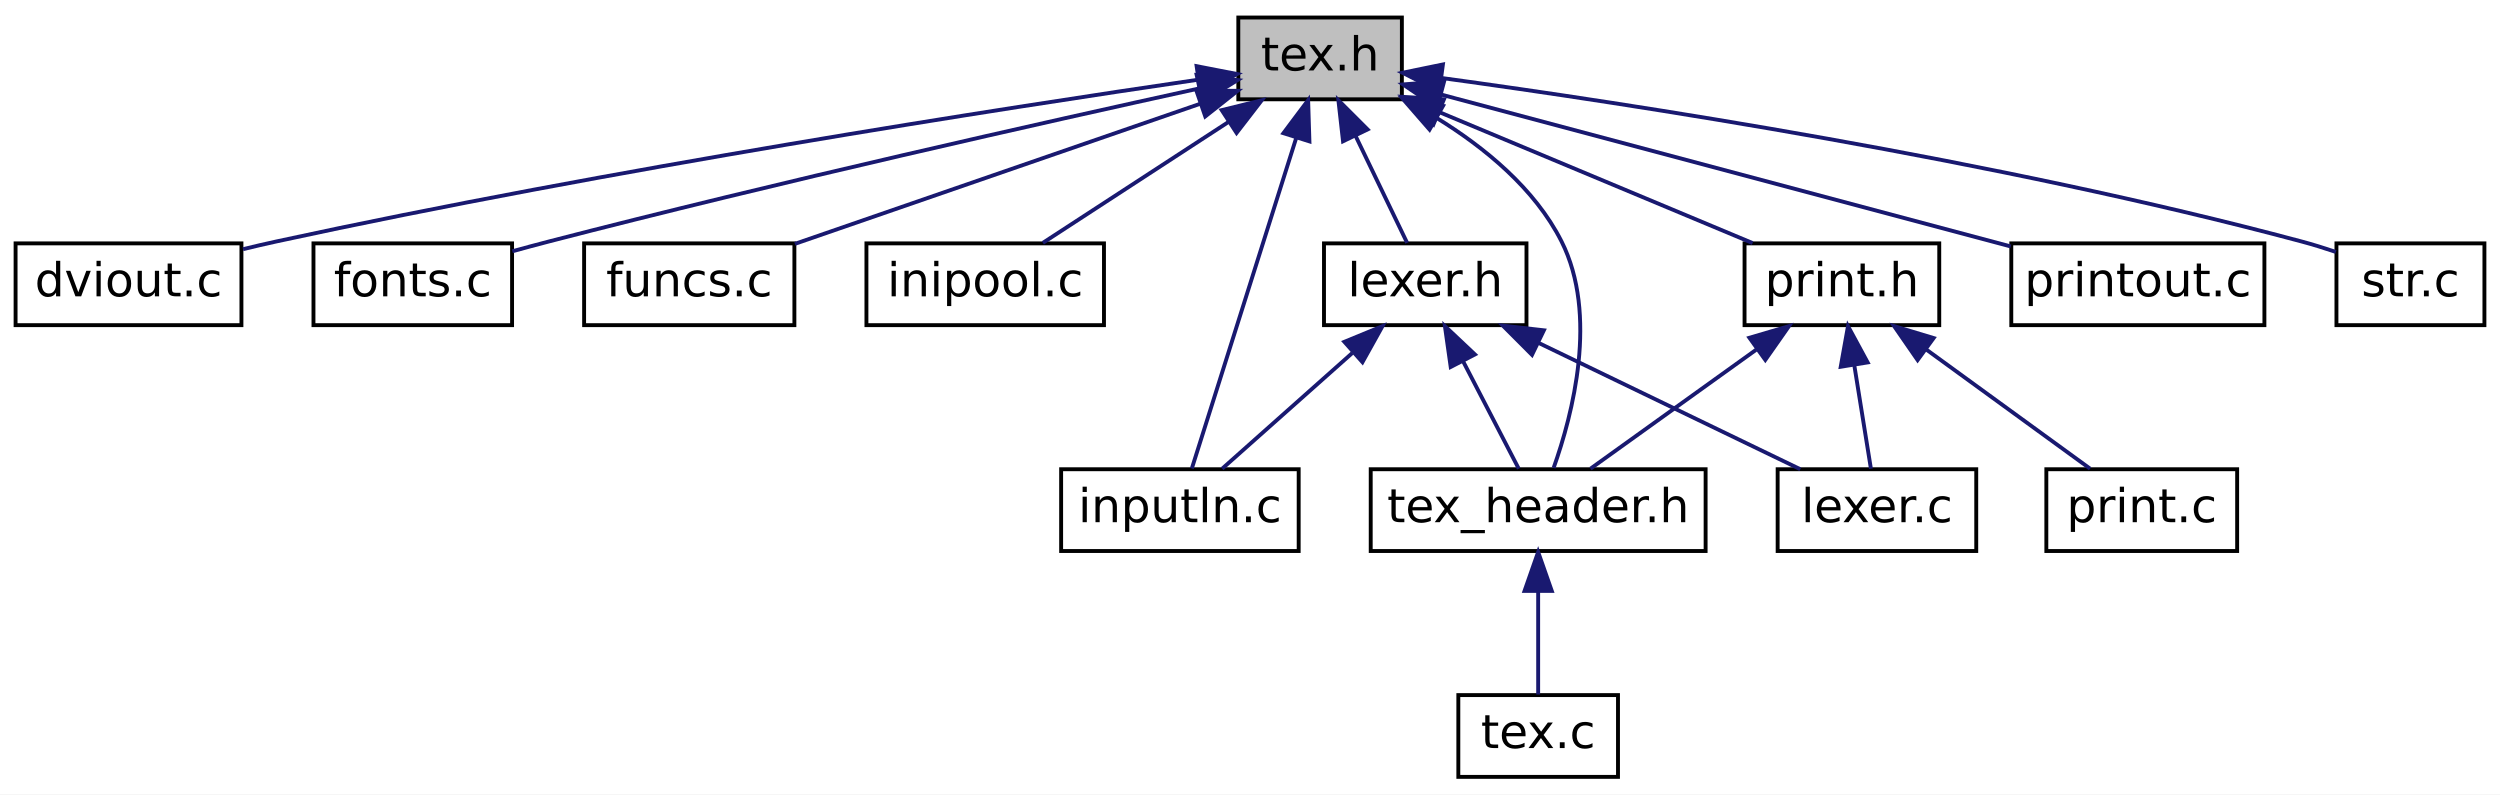
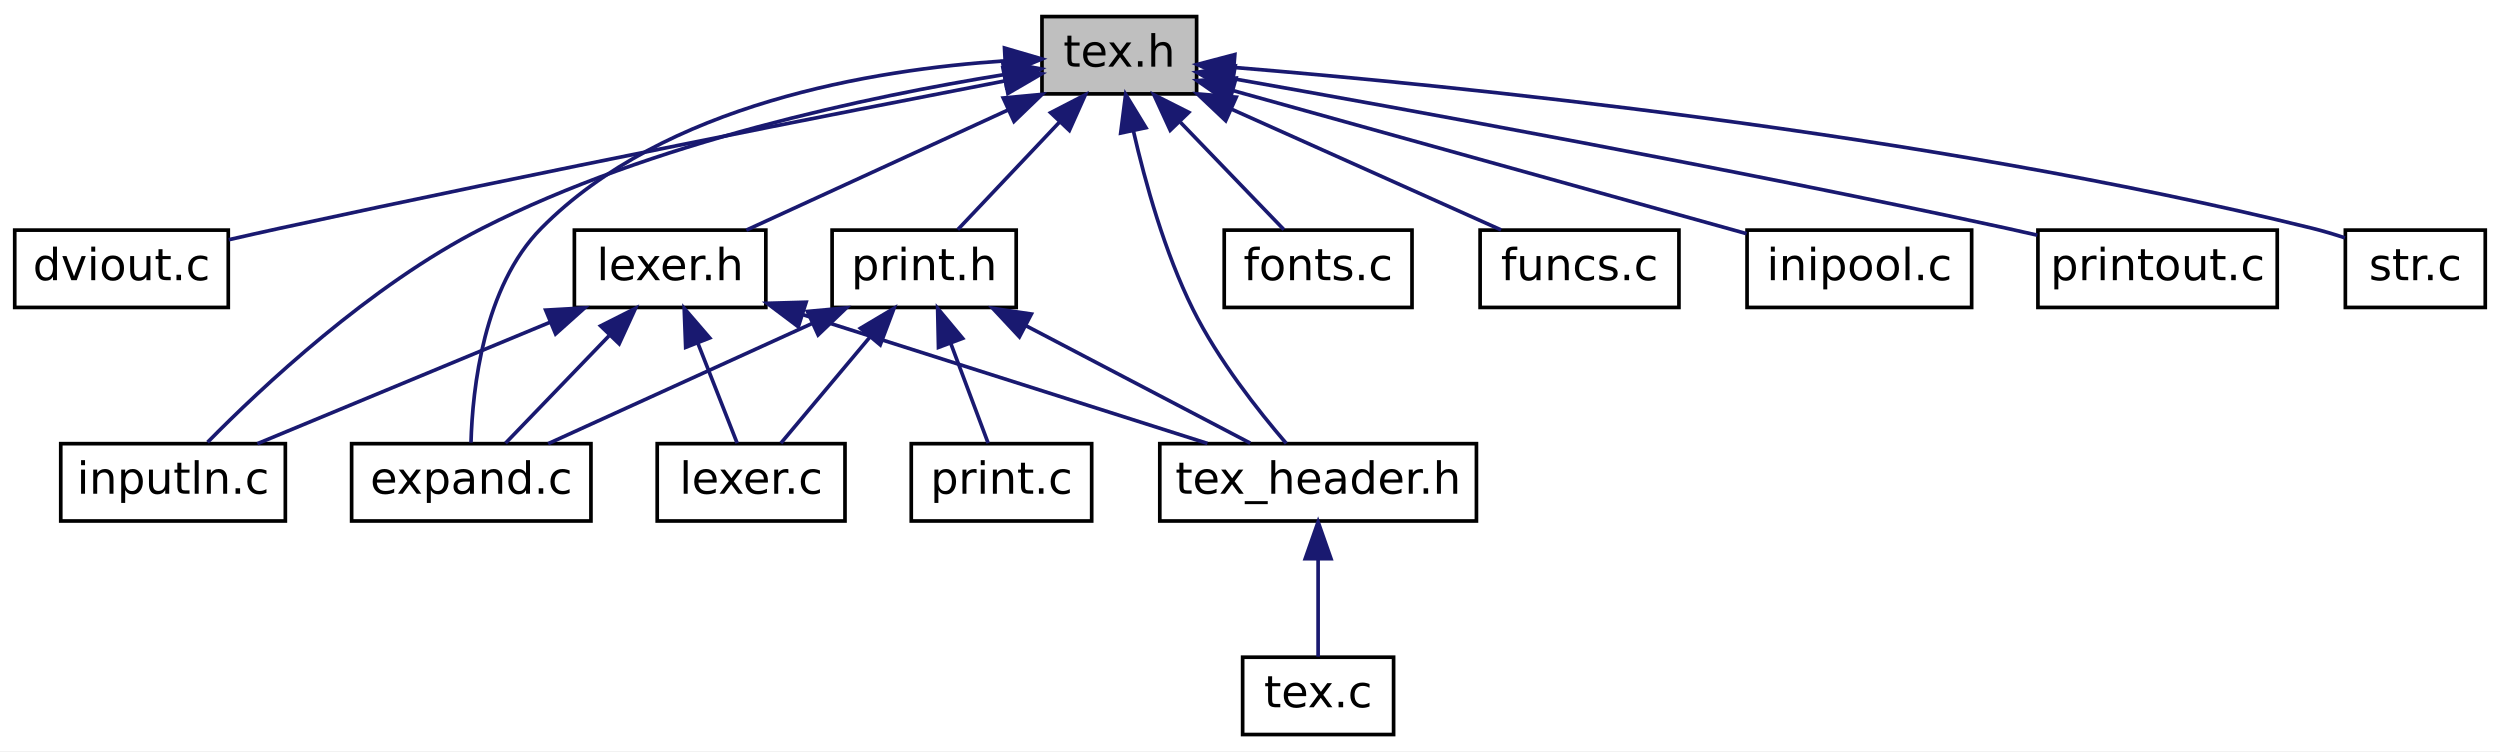
- <svg xmlns="http://www.w3.org/2000/svg" xmlns:xlink="http://www.w3.org/1999/xlink" width="642pt" height="204pt" viewBox="0.00 0.00 642.00 204.00">
+ <svg xmlns="http://www.w3.org/2000/svg" xmlns:xlink="http://www.w3.org/1999/xlink" width="679pt" height="204pt" viewBox="0.00 0.00 679.00 204.00">
  <g id="graph0" class="graph" transform="scale(1 1) rotate(0) translate(4 200)">
-     <polygon fill="white" stroke="transparent" points="-4,4 -4,-200 638,-200 638,4 -4,4" />
+     <polygon fill="white" stroke="transparent" points="-4,4 -4,-200 675,-200 675,4 -4,4" />
    <g id="node1" class="node">
      <g id="a_node1">
        <a xlink:title=" ">
-           <polygon fill="#bfbfbf" stroke="black" points="314,-174.5 314,-195.5 356,-195.5 356,-174.5 314,-174.5" />
-           <text text-anchor="middle" x="335" y="-181.9" font-family="DejaVuSans" font-size="12.00">tex.h</text>
+           <polygon fill="#bfbfbf" stroke="black" points="279,-174.5 279,-195.5 321,-195.5 321,-174.5 279,-174.5" />
+           <text text-anchor="middle" x="300" y="-181.9" font-family="DejaVuSans" font-size="12.00">tex.h</text>
        </a>
      </g>
    </g>
    <g id="node2" class="node">
      <g id="a_node2">
        <a xlink:href="dviout_8c.html" target="_top" xlink:title=" ">
          <polygon fill="white" stroke="black" points="0,-116.5 0,-137.5 58,-137.5 58,-116.5 0,-116.5" />
          <text text-anchor="middle" x="29" y="-123.9" font-family="DejaVuSans" font-size="12.00">dviout.c</text>
        </a>
      </g>
    </g>
    <g id="edge1" class="edge">
-       <path fill="none" stroke="midnightblue" d="M303.79,-179.55C253.62,-172.19 152.07,-156.46 67,-138 64.2,-137.39 61.3,-136.72 58.4,-136.01" />
-       <polygon fill="midnightblue" stroke="midnightblue" points="303.29,-183.01 313.69,-180.99 304.29,-176.08 303.29,-183.01" />
+       <path fill="none" stroke="midnightblue" d="M268.84,-178.01C224.88,-169.5 142.18,-153.24 72,-138 67.51,-137.02 62.76,-135.96 58.12,-134.89" />
+       <polygon fill="midnightblue" stroke="midnightblue" points="268.41,-181.5 278.9,-179.96 269.74,-174.62 268.41,-181.5" />
    </g>
    <g id="node3" class="node">
      <g id="a_node3">
-         <a xlink:href="fonts_8c.html" target="_top" xlink:title=" ">
-           <polygon fill="white" stroke="black" points="76.5,-116.5 76.5,-137.5 127.5,-137.5 127.5,-116.5 76.5,-116.5" />
-           <text text-anchor="middle" x="102" y="-123.9" font-family="DejaVuSans" font-size="12.00">fonts.c</text>
+         <a xlink:href="expand_8c.html" target="_top" xlink:title=" ">
+           <polygon fill="white" stroke="black" points="91.5,-58.5 91.5,-79.5 156.5,-79.5 156.5,-58.5 91.5,-58.5" />
+           <text text-anchor="middle" x="124" y="-65.9" font-family="DejaVuSans" font-size="12.00">expand.c</text>
        </a>
      </g>
    </g>
    <g id="edge2" class="edge">
-       <path fill="none" stroke="midnightblue" d="M303.85,-177.27C264.74,-168.7 195.68,-153.19 137,-138 133.94,-137.21 130.74,-136.34 127.57,-135.47" />
-       <polygon fill="midnightblue" stroke="midnightblue" points="303.3,-180.73 313.82,-179.44 304.79,-173.89 303.3,-180.73" />
+       <path fill="none" stroke="midnightblue" d="M268.77,-183.45C233.43,-181.11 176.46,-171.88 143,-138 127.32,-122.13 124.33,-94.45 123.92,-79.78" />
+       <polygon fill="midnightblue" stroke="midnightblue" points="268.82,-186.96 278.99,-183.98 269.18,-179.97 268.82,-186.96" />
    </g>
    <g id="node4" class="node">
      <g id="a_node4">
-         <a xlink:href="funcs_8c.html" target="_top" xlink:title=" ">
-           <polygon fill="white" stroke="black" points="146,-116.5 146,-137.5 200,-137.5 200,-116.5 146,-116.5" />
-           <text text-anchor="middle" x="173" y="-123.9" font-family="DejaVuSans" font-size="12.00">funcs.c</text>
+         <a xlink:href="lexer_8h.html" target="_top" xlink:title=" ">
+           <polygon fill="white" stroke="black" points="152,-116.5 152,-137.5 204,-137.5 204,-116.5 152,-116.5" />
+           <text text-anchor="middle" x="178" y="-123.9" font-family="DejaVuSans" font-size="12.00">lexer.h</text>
        </a>
      </g>
    </g>
    <g id="edge3" class="edge">
-       <path fill="none" stroke="midnightblue" d="M304.26,-173.37C274.2,-162.98 228.88,-147.32 200.13,-137.38" />
-       <polygon fill="midnightblue" stroke="midnightblue" points="303.23,-176.72 313.82,-176.68 305.51,-170.1 303.23,-176.72" />
+       <path fill="none" stroke="midnightblue" d="M269.74,-170.11C247.62,-159.96 218.19,-146.45 198.7,-137.5" />
+       <polygon fill="midnightblue" stroke="midnightblue" points="268.48,-173.38 279.03,-174.37 271.4,-167.02 268.48,-173.38" />
    </g>
    <g id="node5" class="node">
      <g id="a_node5">
+         <a xlink:href="inputln_8c.html" target="_top" xlink:title=" ">
+           <polygon fill="white" stroke="black" points="12.5,-58.5 12.5,-79.5 73.5,-79.5 73.5,-58.5 12.5,-58.5" />
+           <text text-anchor="middle" x="43" y="-65.9" font-family="DejaVuSans" font-size="12.00">inputln.c</text>
+         </a>
+       </g>
+     </g>
+     <g id="edge17" class="edge">
+       <path fill="none" stroke="midnightblue" d="M268.43,-179.69C232.61,-173.89 173.2,-161.48 127,-138 96.56,-122.53 66.94,-94.69 52.37,-79.88" />
+       <polygon fill="midnightblue" stroke="midnightblue" points="268.32,-183.21 278.74,-181.28 269.39,-176.29 268.32,-183.21" />
+     </g>
+     <g id="node7" class="node">
+       <g id="a_node7">
+         <a xlink:href="tex__header_8h.html" target="_top" xlink:title=" ">
+           <polygon fill="white" stroke="black" points="311,-58.5 311,-79.5 397,-79.5 397,-58.5 311,-58.5" />
+           <text text-anchor="middle" x="354" y="-65.9" font-family="DejaVuSans" font-size="12.00">tex_header.h</text>
+         </a>
+       </g>
+     </g>
+     <g id="edge20" class="edge">
+       <path fill="none" stroke="midnightblue" d="M303.84,-164.41C307.04,-150.44 312.31,-131.48 320,-116 326.81,-102.3 337.73,-88.44 345.35,-79.57" />
+       <polygon fill="midnightblue" stroke="midnightblue" points="300.38,-163.86 301.72,-174.37 307.23,-165.32 300.38,-163.86" />
+     </g>
+     <g id="node9" class="node">
+       <g id="a_node9">
+         <a xlink:href="print_8h.html" target="_top" xlink:title=" ">
+           <polygon fill="white" stroke="black" points="222,-116.5 222,-137.5 272,-137.5 272,-116.5 222,-116.5" />
+           <text text-anchor="middle" x="247" y="-123.9" font-family="DejaVuSans" font-size="12.00">print.h</text>
+         </a>
+       </g>
+     </g>
+     <g id="edge9" class="edge">
+       <path fill="none" stroke="midnightblue" d="M283.71,-166.79C274.64,-157.21 263.69,-145.64 256.13,-137.64" />
+       <polygon fill="midnightblue" stroke="midnightblue" points="281.35,-169.39 290.77,-174.25 286.44,-164.58 281.35,-169.39" />
+     </g>
+     <g id="node11" class="node">
+       <g id="a_node11">
+         <a xlink:href="fonts_8c.html" target="_top" xlink:title=" ">
+           <polygon fill="white" stroke="black" points="328.5,-116.5 328.5,-137.5 379.5,-137.5 379.5,-116.5 328.5,-116.5" />
+           <text text-anchor="middle" x="354" y="-123.9" font-family="DejaVuSans" font-size="12.00">fonts.c</text>
+         </a>
+       </g>
+     </g>
+     <g id="edge14" class="edge">
+       <path fill="none" stroke="midnightblue" d="M316.6,-166.79C325.83,-157.21 336.99,-145.64 344.7,-137.64" />
+       <polygon fill="midnightblue" stroke="midnightblue" points="313.83,-164.62 309.41,-174.25 318.87,-169.48 313.83,-164.62" />
+     </g>
+     <g id="node12" class="node">
+       <g id="a_node12">
+         <a xlink:href="funcs_8c.html" target="_top" xlink:title=" ">
+           <polygon fill="white" stroke="black" points="398,-116.5 398,-137.5 452,-137.5 452,-116.5 398,-116.5" />
+           <text text-anchor="middle" x="425" y="-123.9" font-family="DejaVuSans" font-size="12.00">funcs.c</text>
+         </a>
+       </g>
+     </g>
+     <g id="edge15" class="edge">
+       <path fill="none" stroke="midnightblue" d="M330.4,-170.38C353.1,-160.21 383.54,-146.57 403.69,-137.55" />
+       <polygon fill="midnightblue" stroke="midnightblue" points="328.9,-167.22 321.2,-174.5 331.76,-173.61 328.9,-167.22" />
+     </g>
+     <g id="node13" class="node">
+       <g id="a_node13">
        <a xlink:href="inipool_8c.html" target="_top" xlink:title=" ">
-           <polygon fill="white" stroke="black" points="218.5,-116.5 218.5,-137.5 279.5,-137.5 279.5,-116.5 218.5,-116.5" />
-           <text text-anchor="middle" x="249" y="-123.9" font-family="DejaVuSans" font-size="12.00">inipool.c</text>
-         </a>
-       </g>
+           <polygon fill="white" stroke="black" points="470.5,-116.5 470.5,-137.5 531.5,-137.5 531.5,-116.5 470.5,-116.5" />
+           <text text-anchor="middle" x="501" y="-123.9" font-family="DejaVuSans" font-size="12.00">inipool.c</text>
+         </a>
+       </g>
+     </g>
+     <g id="edge16" class="edge">
+       <path fill="none" stroke="midnightblue" d="M331.1,-175.34C369.01,-164.77 432.68,-147.03 470.38,-136.53" />
+       <polygon fill="midnightblue" stroke="midnightblue" points="329.82,-172.06 321.13,-178.11 331.7,-178.8 329.82,-172.06" />
+     </g>
+     <g id="node14" class="node">
+       <g id="a_node14">
+         <a xlink:href="printout_8c.html" target="_top" xlink:title=" ">
+           <polygon fill="white" stroke="black" points="549.5,-116.5 549.5,-137.5 614.5,-137.5 614.5,-116.5 549.5,-116.5" />
+           <text text-anchor="middle" x="582" y="-123.9" font-family="DejaVuSans" font-size="12.00">printout.c</text>
+         </a>
+       </g>
+     </g>
+     <g id="edge18" class="edge">
+       <path fill="none" stroke="midnightblue" d="M330.96,-178.61C376.93,-170.49 465.89,-154.32 541,-138 543.72,-137.41 546.54,-136.77 549.36,-136.12" />
+       <polygon fill="midnightblue" stroke="midnightblue" points="330.27,-175.18 321.03,-180.36 331.48,-182.07 330.27,-175.18" />
+     </g>
+     <g id="node15" class="node">
+       <g id="a_node15">
+         <a xlink:href="str_8c.html" target="_top" xlink:title=" ">
+           <polygon fill="white" stroke="black" points="633,-116.5 633,-137.5 671,-137.5 671,-116.5 633,-116.5" />
+           <text text-anchor="middle" x="652" y="-123.9" font-family="DejaVuSans" font-size="12.00">str.c</text>
+         </a>
+       </g>
+     </g>
+     <g id="edge19" class="edge">
+       <path fill="none" stroke="midnightblue" d="M331.15,-181.68C389.37,-176.89 518.33,-164.09 624,-138 626.91,-137.28 629.93,-136.38 632.88,-135.4" />
+       <polygon fill="midnightblue" stroke="midnightblue" points="330.82,-178.2 321.13,-182.49 331.38,-185.18 330.82,-178.2" />
    </g>
    <g id="edge4" class="edge">
-       <path fill="none" stroke="midnightblue" d="M311.61,-168.77C296.37,-158.85 276.95,-146.2 263.81,-137.64" />
-       <polygon fill="midnightblue" stroke="midnightblue" points="309.73,-171.72 320.02,-174.25 313.55,-165.86 309.73,-171.72" />
+       <path fill="none" stroke="midnightblue" d="M161.4,-108.79C152.17,-99.21 141.01,-87.64 133.3,-79.64" />
+       <polygon fill="midnightblue" stroke="midnightblue" points="159.13,-111.48 168.59,-116.25 164.17,-106.62 159.13,-111.48" />
+     </g>
+     <g id="edge5" class="edge">
+       <path fill="none" stroke="midnightblue" d="M145.5,-112.52C120.91,-102.32 87.76,-88.57 65.9,-79.5" />
+       <polygon fill="midnightblue" stroke="midnightblue" points="144.21,-115.77 154.79,-116.37 146.9,-109.31 144.21,-115.77" />
    </g>
    <g id="node6" class="node">
      <g id="a_node6">
-         <a xlink:href="inputln_8c.html" target="_top" xlink:title=" ">
-           <polygon fill="white" stroke="black" points="268.5,-58.5 268.5,-79.5 329.5,-79.5 329.5,-58.5 268.5,-58.5" />
-           <text text-anchor="middle" x="299" y="-65.9" font-family="DejaVuSans" font-size="12.00">inputln.c</text>
-         </a>
-       </g>
-     </g>
-     <g id="edge5" class="edge">
-       <path fill="none" stroke="midnightblue" d="M328.87,-164.58C321.09,-139.96 307.98,-98.44 302.06,-79.69" />
-       <polygon fill="midnightblue" stroke="midnightblue" points="325.58,-165.8 331.93,-174.28 332.26,-163.69 325.58,-165.8" />
-     </g>
-     <g id="node7" class="node">
-       <g id="a_node7">
-         <a xlink:href="lexer_8h.html" target="_top" xlink:title=" ">
-           <polygon fill="white" stroke="black" points="336,-116.5 336,-137.5 388,-137.5 388,-116.5 336,-116.5" />
-           <text text-anchor="middle" x="362" y="-123.9" font-family="DejaVuSans" font-size="12.00">lexer.h</text>
+         <a xlink:href="lexer_8c.html" target="_top" xlink:title=" ">
+           <polygon fill="white" stroke="black" points="174.5,-58.5 174.5,-79.5 225.5,-79.5 225.5,-58.5 174.5,-58.5" />
+           <text text-anchor="middle" x="200" y="-65.9" font-family="DejaVuSans" font-size="12.00">lexer.c</text>
        </a>
      </g>
    </g>
    <g id="edge6" class="edge">
-       <path fill="none" stroke="midnightblue" d="M344.14,-165.04C348.58,-155.83 353.73,-145.16 357.35,-137.64" />
-       <polygon fill="midnightblue" stroke="midnightblue" points="340.89,-163.72 339.7,-174.25 347.2,-166.76 340.89,-163.72" />
-     </g>
-     <g id="node9" class="node">
-       <g id="a_node9">
-         <a xlink:href="tex__header_8h.html" target="_top" xlink:title=" ">
-           <polygon fill="white" stroke="black" points="348,-58.5 348,-79.5 434,-79.5 434,-58.5 348,-58.5" />
-           <text text-anchor="middle" x="391" y="-65.9" font-family="DejaVuSans" font-size="12.00">tex_header.h</text>
-         </a>
-       </g>
-     </g>
-     <g id="edge17" class="edge">
-       <path fill="none" stroke="midnightblue" d="M364.9,-169.73C377.21,-162.16 390.16,-151.58 397,-138 406.48,-119.16 399.88,-93.64 394.97,-79.84" />
-       <polygon fill="midnightblue" stroke="midnightblue" points="363.11,-166.72 356.15,-174.71 366.57,-172.81 363.11,-166.72" />
-     </g>
-     <g id="node11" class="node">
-       <g id="a_node11">
-         <a xlink:href="print_8h.html" target="_top" xlink:title=" ">
-           <polygon fill="white" stroke="black" points="444,-116.5 444,-137.5 494,-137.5 494,-116.5 444,-116.5" />
-           <text text-anchor="middle" x="469" y="-123.9" font-family="DejaVuSans" font-size="12.00">print.h</text>
-         </a>
-       </g>
-     </g>
-     <g id="edge11" class="edge">
-       <path fill="none" stroke="midnightblue" d="M365.77,-171.14C390.24,-160.92 423.93,-146.84 446.07,-137.58" />
-       <polygon fill="midnightblue" stroke="midnightblue" points="364.11,-168.04 356.23,-175.13 366.81,-174.5 364.11,-168.04" />
-     </g>
-     <g id="node13" class="node">
-       <g id="a_node13">
-         <a xlink:href="printout_8c.html" target="_top" xlink:title=" ">
-           <polygon fill="white" stroke="black" points="512.5,-116.5 512.5,-137.5 577.5,-137.5 577.5,-116.5 512.5,-116.5" />
-           <text text-anchor="middle" x="545" y="-123.9" font-family="DejaVuSans" font-size="12.00">printout.c</text>
-         </a>
-       </g>
-     </g>
-     <g id="edge15" class="edge">
-       <path fill="none" stroke="midnightblue" d="M366.1,-175.71C405.31,-165.25 472.42,-147.35 512.36,-136.71" />
-       <polygon fill="midnightblue" stroke="midnightblue" points="365.05,-172.36 356.29,-178.32 366.86,-179.13 365.05,-172.36" />
-     </g>
-     <g id="node14" class="node">
-       <g id="a_node14">
-         <a xlink:href="str_8c.html" target="_top" xlink:title=" ">
-           <polygon fill="white" stroke="black" points="596,-116.5 596,-137.5 634,-137.5 634,-116.5 596,-116.5" />
-           <text text-anchor="middle" x="615" y="-123.9" font-family="DejaVuSans" font-size="12.00">str.c</text>
-         </a>
-       </g>
-     </g>
-     <g id="edge16" class="edge">
-       <path fill="none" stroke="midnightblue" d="M366.22,-179.97C414.2,-173.4 508.72,-158.97 587,-138 589.89,-137.23 592.91,-136.29 595.85,-135.3" />
-       <polygon fill="midnightblue" stroke="midnightblue" points="365.61,-176.52 356.16,-181.32 366.54,-183.45 365.61,-176.52" />
+       <path fill="none" stroke="midnightblue" d="M185.56,-106.75C189.15,-97.61 193.29,-87.08 196.21,-79.64" />
+       <polygon fill="midnightblue" stroke="midnightblue" points="182.23,-105.66 181.83,-116.25 188.75,-108.22 182.23,-105.66" />
    </g>
    <g id="edge7" class="edge">
-       <path fill="none" stroke="midnightblue" d="M343.28,-109.36C332.38,-99.67 319.02,-87.8 309.85,-79.64" />
-       <polygon fill="midnightblue" stroke="midnightblue" points="341.23,-112.22 351.03,-116.25 345.88,-106.99 341.23,-112.22" />
+       <path fill="none" stroke="midnightblue" d="M213.9,-114.58C246.31,-104.26 293.46,-89.26 323.93,-79.57" />
+       <polygon fill="midnightblue" stroke="midnightblue" points="212.82,-111.25 204.35,-117.62 214.94,-117.92 212.82,-111.25" />
    </g>
    <g id="node8" class="node">
      <g id="a_node8">
-         <a xlink:href="lexer_8c.html" target="_top" xlink:title=" ">
-           <polygon fill="white" stroke="black" points="452.5,-58.5 452.5,-79.5 503.5,-79.5 503.5,-58.5 452.5,-58.5" />
-           <text text-anchor="middle" x="478" y="-65.9" font-family="DejaVuSans" font-size="12.00">lexer.c</text>
+         <a xlink:href="tex_8c.html" target="_top" xlink:title=" ">
+           <polygon fill="white" stroke="black" points="333.5,-0.5 333.5,-21.5 374.5,-21.5 374.5,-0.5 333.5,-0.5" />
+           <text text-anchor="middle" x="354" y="-7.9" font-family="DejaVuSans" font-size="12.00">tex.c</text>
        </a>
      </g>
    </g>
    <g id="edge8" class="edge">
-       <path fill="none" stroke="midnightblue" d="M391.05,-111.97C412.06,-101.83 439.87,-88.41 458.32,-79.5" />
-       <polygon fill="midnightblue" stroke="midnightblue" points="389.42,-108.87 381.94,-116.37 392.47,-115.18 389.42,-108.87" />
-     </g>
-     <g id="edge9" class="edge">
-       <path fill="none" stroke="midnightblue" d="M371.66,-107.34C376.47,-98.06 382.07,-87.24 386.01,-79.64" />
-       <polygon fill="midnightblue" stroke="midnightblue" points="368.54,-105.76 367.05,-116.25 374.76,-108.98 368.54,-105.76" />
+       <path fill="none" stroke="midnightblue" d="M354,-48.16C354,-39.16 354,-28.92 354,-21.64" />
+       <polygon fill="midnightblue" stroke="midnightblue" points="350.5,-48.25 354,-58.25 357.5,-48.25 350.5,-48.25" />
+     </g>
+     <g id="edge10" class="edge">
+       <path fill="none" stroke="midnightblue" d="M216.49,-112.11C194.19,-101.96 164.52,-88.45 144.87,-79.5" />
+       <polygon fill="midnightblue" stroke="midnightblue" points="215.3,-115.41 225.86,-116.37 218.2,-109.04 215.3,-115.41" />
+     </g>
+     <g id="edge11" class="edge">
+       <path fill="none" stroke="midnightblue" d="M232.31,-108.5C224.32,-98.98 214.74,-87.56 208.09,-79.64" />
+       <polygon fill="midnightblue" stroke="midnightblue" points="229.7,-110.84 238.81,-116.25 235.07,-106.34 229.7,-110.84" />
+     </g>
+     <g id="edge13" class="edge">
+       <path fill="none" stroke="midnightblue" d="M274.52,-111.6C293.7,-101.56 318.77,-88.44 335.58,-79.64" />
+       <polygon fill="midnightblue" stroke="midnightblue" points="272.87,-108.51 265.64,-116.25 276.12,-114.71 272.87,-108.51" />
    </g>
    <g id="node10" class="node">
      <g id="a_node10">
-         <a xlink:href="tex_8c.html" target="_top" xlink:title=" ">
-           <polygon fill="white" stroke="black" points="370.5,-0.5 370.5,-21.5 411.5,-21.5 411.5,-0.5 370.5,-0.5" />
-           <text text-anchor="middle" x="391" y="-7.9" font-family="DejaVuSans" font-size="12.00">tex.c</text>
-         </a>
-       </g>
-     </g>
-     <g id="edge10" class="edge">
-       <path fill="none" stroke="midnightblue" d="M391,-48.16C391,-39.16 391,-28.92 391,-21.64" />
-       <polygon fill="midnightblue" stroke="midnightblue" points="387.5,-48.25 391,-58.25 394.5,-48.25 387.5,-48.25" />
+         <a xlink:href="print_8c.html" target="_top" xlink:title=" ">
+           <polygon fill="white" stroke="black" points="243.5,-58.5 243.5,-79.5 292.5,-79.5 292.5,-58.5 243.5,-58.5" />
+           <text text-anchor="middle" x="268" y="-65.9" font-family="DejaVuSans" font-size="12.00">print.c</text>
+         </a>
+       </g>
    </g>
    <g id="edge12" class="edge">
-       <path fill="none" stroke="midnightblue" d="M472.19,-106.16C473.64,-97.16 475.28,-86.92 476.45,-79.64" />
-       <polygon fill="midnightblue" stroke="midnightblue" points="468.7,-105.82 470.57,-116.25 475.61,-106.93 468.7,-105.82" />
-     </g>
-     <g id="edge14" class="edge">
-       <path fill="none" stroke="midnightblue" d="M447.01,-110.21C433.31,-100.37 416.13,-88.04 404.43,-79.64" />
-       <polygon fill="midnightblue" stroke="midnightblue" points="445.25,-113.26 455.41,-116.25 449.33,-107.57 445.25,-113.26" />
-     </g>
-     <g id="node12" class="node">
-       <g id="a_node12">
-         <a xlink:href="print_8c.html" target="_top" xlink:title=" ">
-           <polygon fill="white" stroke="black" points="521.5,-58.5 521.5,-79.5 570.5,-79.5 570.5,-58.5 521.5,-58.5" />
-           <text text-anchor="middle" x="546" y="-65.9" font-family="DejaVuSans" font-size="12.00">print.c</text>
-         </a>
-       </g>
-     </g>
-     <g id="edge13" class="edge">
-       <path fill="none" stroke="midnightblue" d="M490.71,-110.21C504.24,-100.37 521.2,-88.04 532.74,-79.64" />
-       <polygon fill="midnightblue" stroke="midnightblue" points="488.44,-107.53 482.41,-116.25 492.56,-113.19 488.44,-107.53" />
+       <path fill="none" stroke="midnightblue" d="M254.22,-106.75C257.65,-97.61 261.6,-87.08 264.38,-79.64" />
+       <polygon fill="midnightblue" stroke="midnightblue" points="250.89,-105.65 250.66,-116.25 257.45,-108.11 250.89,-105.65" />
    </g>
  </g>
</svg>
